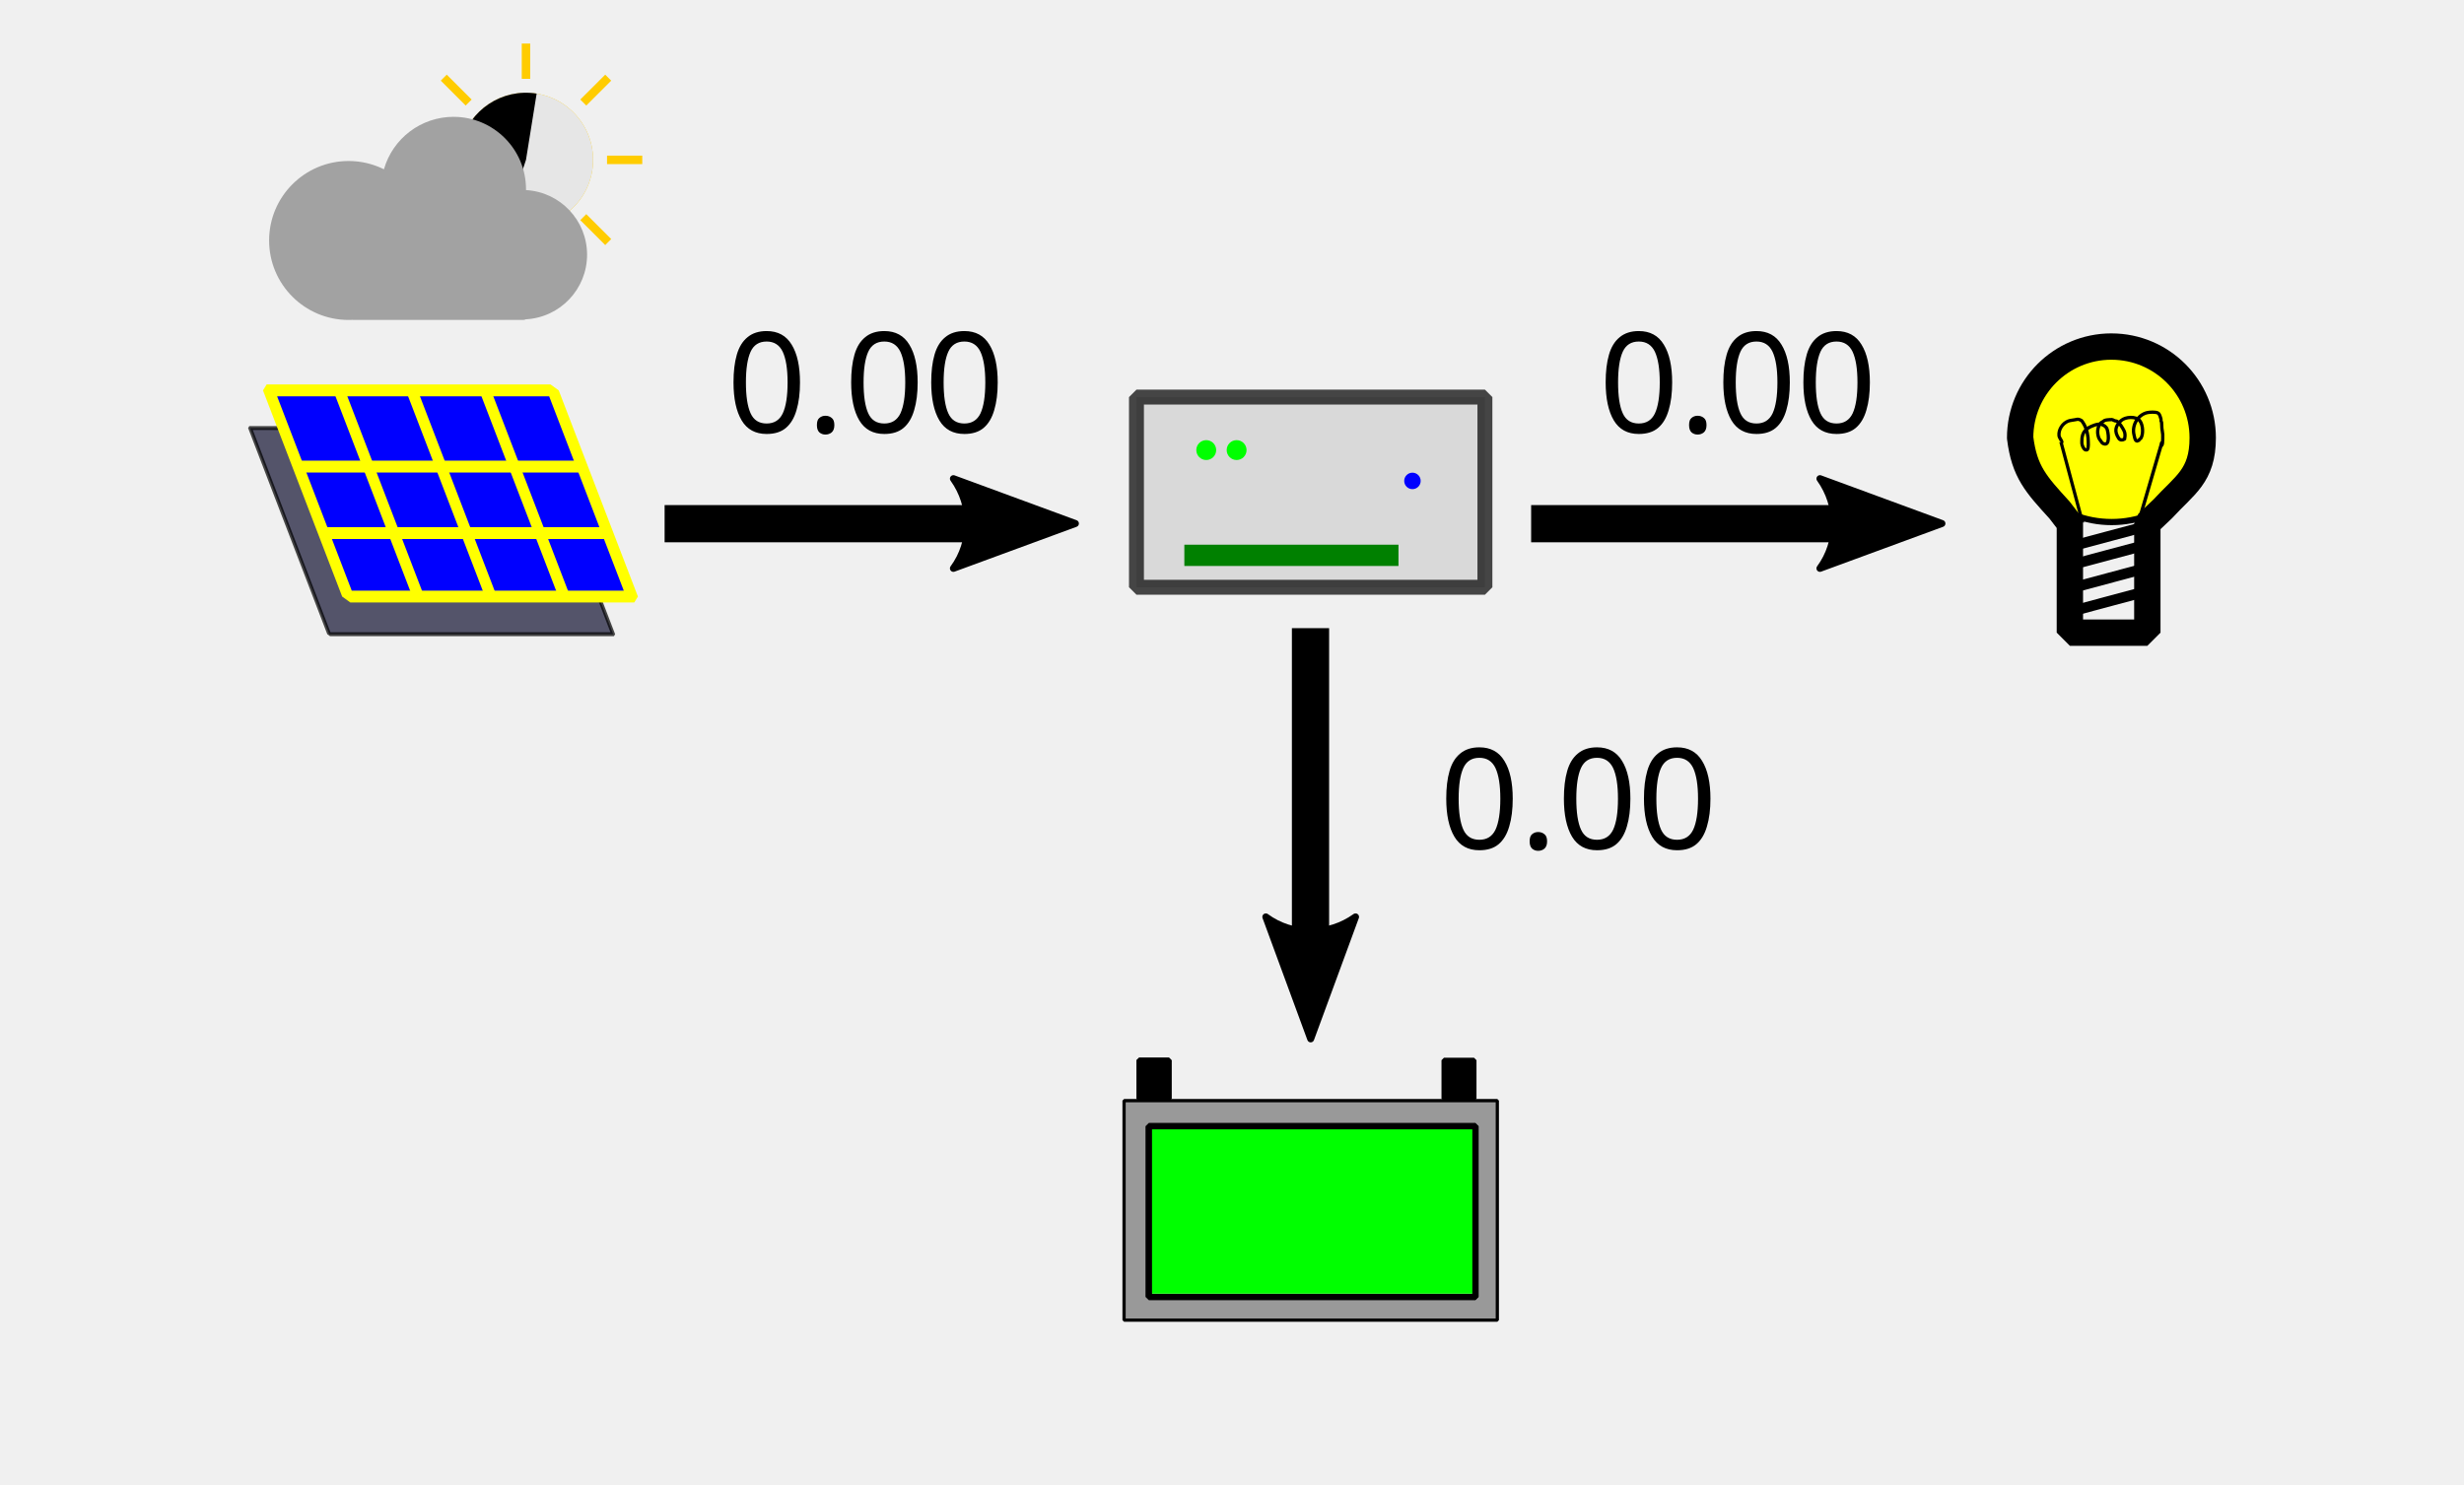
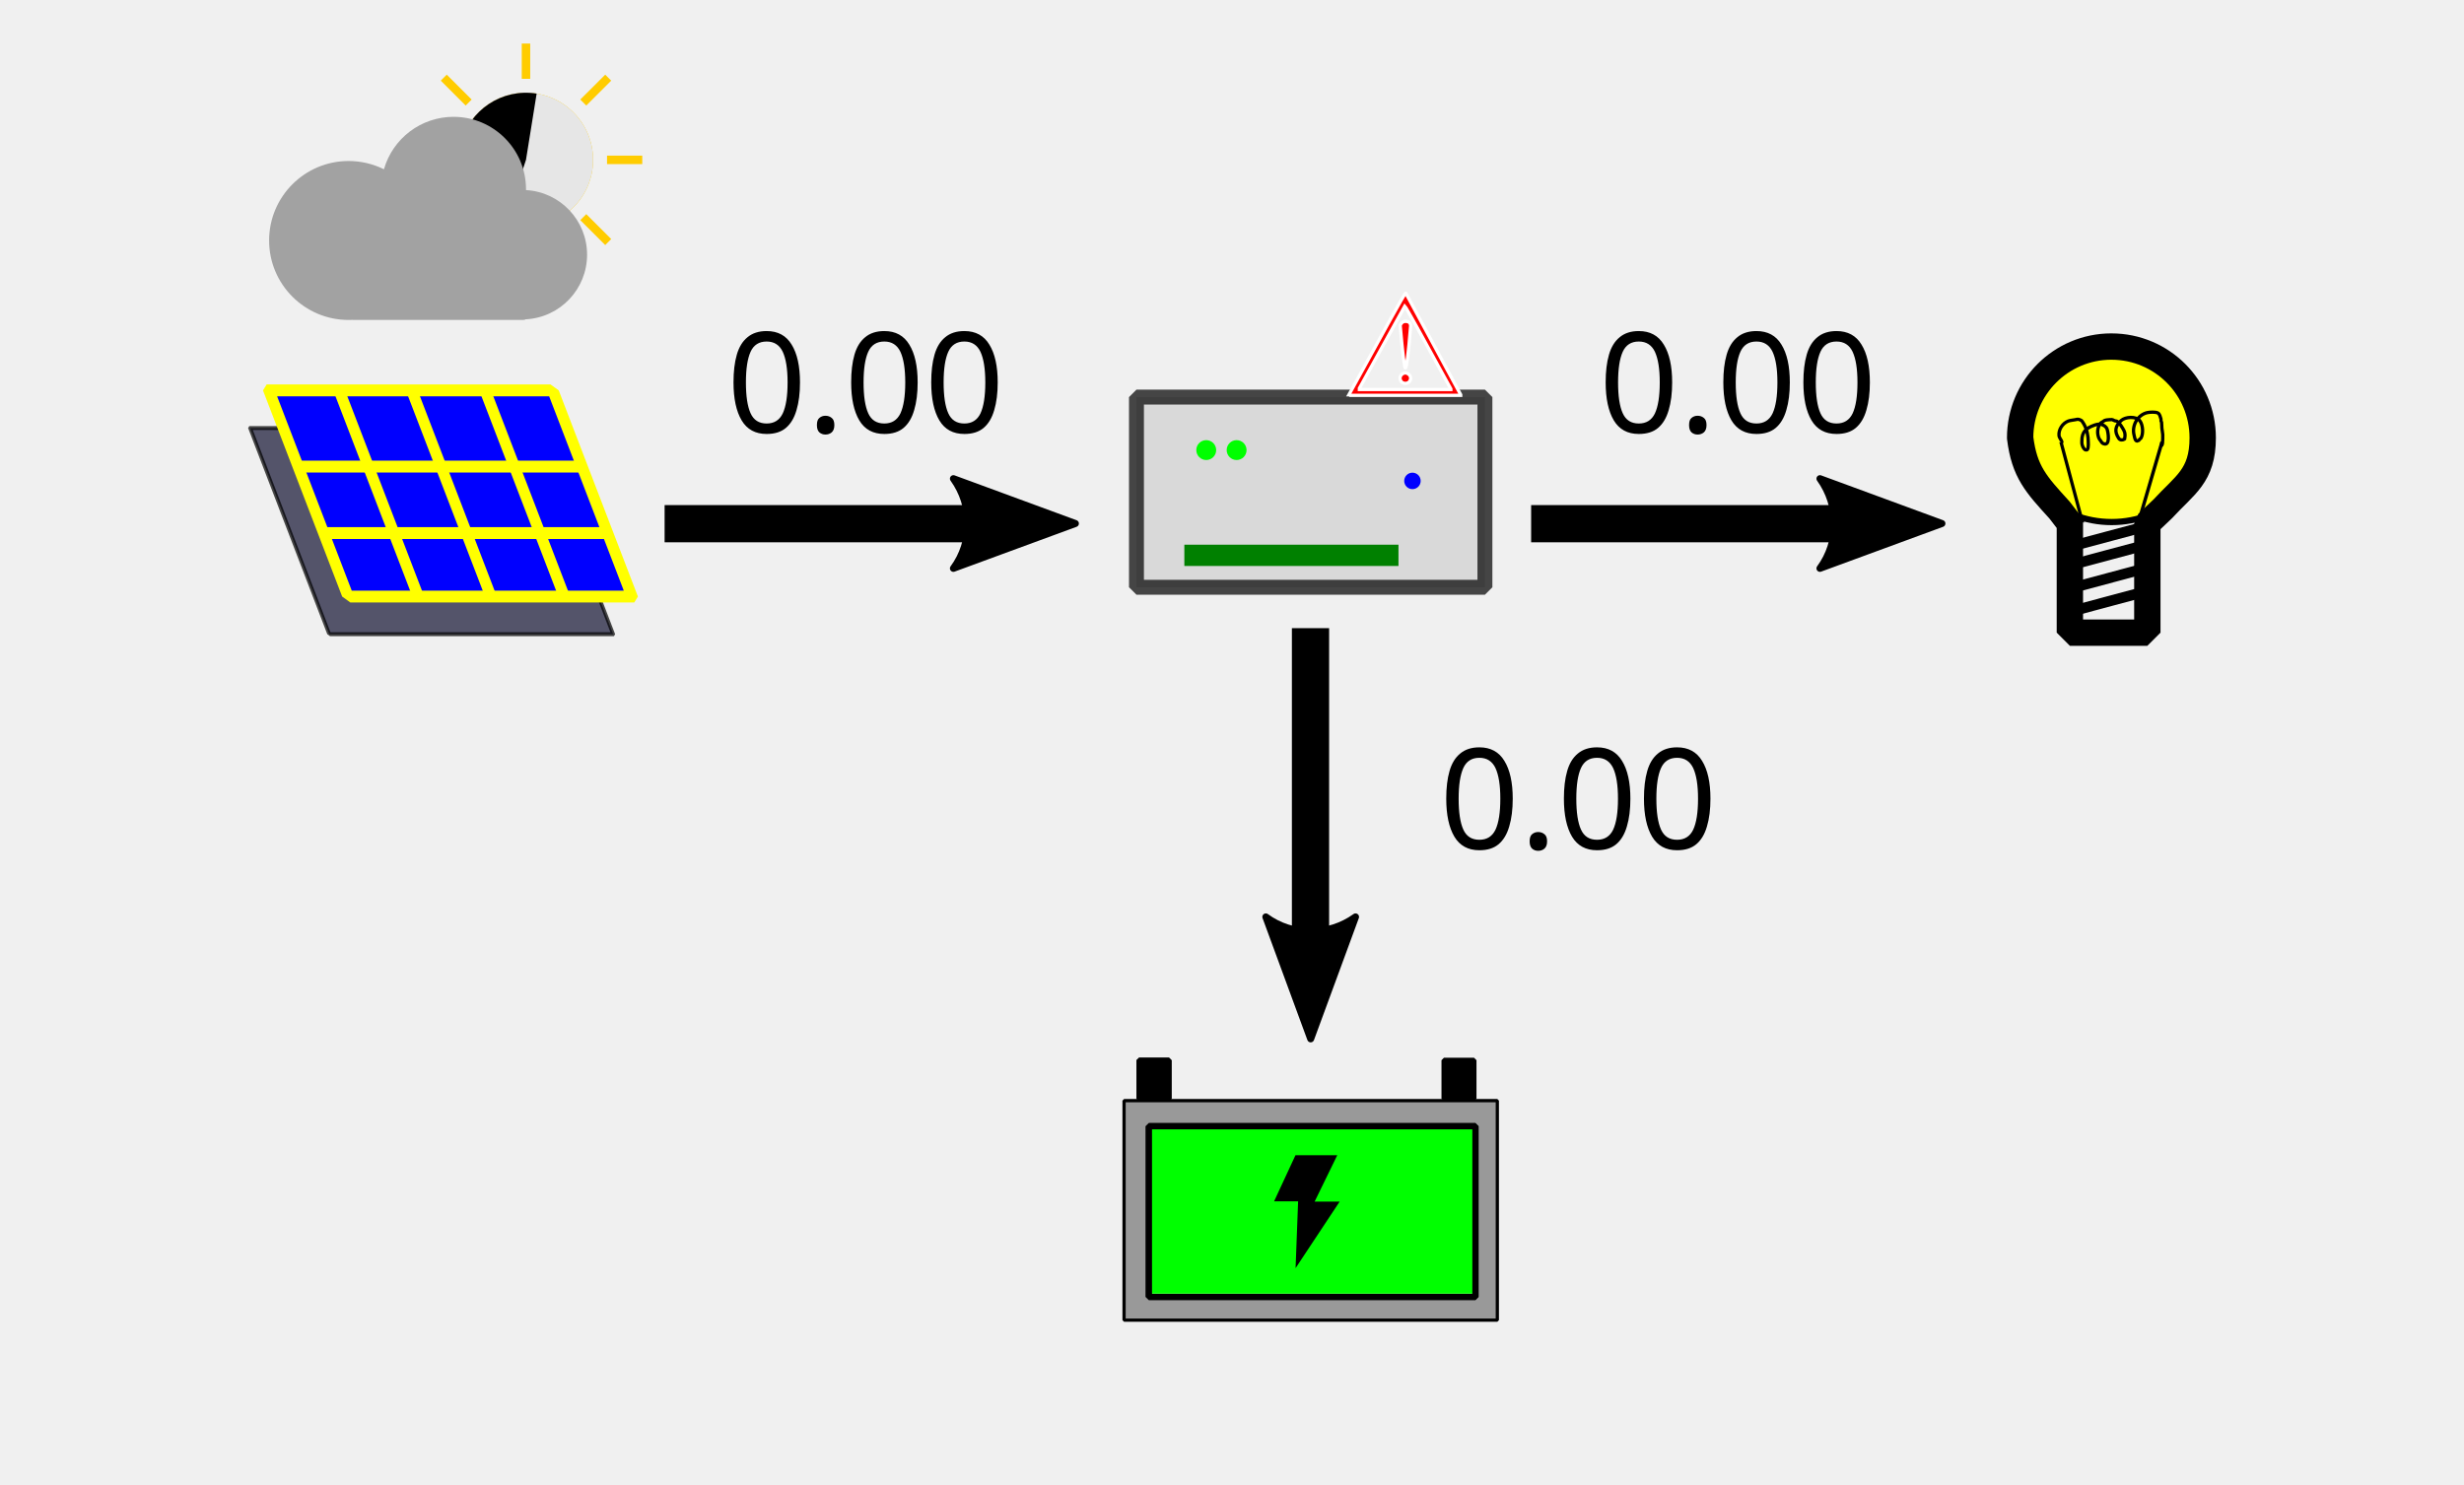
- <svg xmlns="http://www.w3.org/2000/svg" id="svg870" version="1.1" viewBox="0 0 198.622 119.689" height="119.689mm" width="198.622mm">
+ <svg xmlns="http://www.w3.org/2000/svg" width="198.622mm" height="119.689mm" viewBox="0 0 198.622 119.689" version="1.1" id="svg870">
  <defs id="defs864">
-     <marker orient="auto" refY="0" refX="0" id="marker2034" style="overflow:visible">
-       <path id="path2032" style="fill:#000000;fill-opacity:1;fill-rule:evenodd;stroke:#000000;stroke-width:0.625;stroke-linejoin:round;stroke-opacity:1" d="M 8.719,4.034 -2.207,0.016 8.719,-4.002 c -1.745,2.372 -1.735,5.617 -6e-7,8.035 z" transform="matrix(-0.3,0,0,-0.3,0.69,0)" />
+     <marker style="overflow:visible" id="marker2034" refX="0" refY="0" orient="auto">
+       <path transform="matrix(-0.3,0,0,-0.3,0.69,0)" d="M 8.719,4.034 -2.207,0.016 8.719,-4.002 c -1.745,2.372 -1.735,5.617 -6e-7,8.035 z" style="fill:#000000;fill-opacity:1;fill-rule:evenodd;stroke:#000000;stroke-width:0.625;stroke-linejoin:round;stroke-opacity:1" id="path2032" />
    </marker>
-     <marker style="overflow:visible" id="marker1858" refX="0" refY="0" orient="auto">
-       <path transform="matrix(-0.3,0,0,-0.3,0.69,0)" d="M 8.719,4.034 -2.207,0.016 8.719,-4.002 c -1.745,2.372 -1.735,5.617 -6e-7,8.035 z" style="fill:#000000;fill-opacity:1;fill-rule:evenodd;stroke:#000000;stroke-width:0.625;stroke-linejoin:round;stroke-opacity:1" id="path1856" />
+     <marker orient="auto" refY="0" refX="0" id="marker1858" style="overflow:visible">
+       <path id="path1856" style="fill:#000000;fill-opacity:1;fill-rule:evenodd;stroke:#000000;stroke-width:0.625;stroke-linejoin:round;stroke-opacity:1" d="M 8.719,4.034 -2.207,0.016 8.719,-4.002 c -1.745,2.372 -1.735,5.617 -6e-7,8.035 z" transform="matrix(-0.3,0,0,-0.3,0.69,0)" />
    </marker>
-     <marker style="overflow:visible" id="Arrow2Send" refX="0" refY="0" orient="auto">
-       <path transform="matrix(-0.3,0,0,-0.3,0.69,0)" d="M 8.719,4.034 -2.207,0.016 8.719,-4.002 c -1.745,2.372 -1.735,5.617 -6e-7,8.035 z" style="fill:#000000;fill-opacity:1;fill-rule:evenodd;stroke:#000000;stroke-width:0.625;stroke-linejoin:round;stroke-opacity:1" id="path1537" />
+     <marker orient="auto" refY="0" refX="0" id="Arrow2Send" style="overflow:visible">
+       <path id="path1537" style="fill:#000000;fill-opacity:1;fill-rule:evenodd;stroke:#000000;stroke-width:0.625;stroke-linejoin:round;stroke-opacity:1" d="M 8.719,4.034 -2.207,0.016 8.719,-4.002 c -1.745,2.372 -1.735,5.617 -6e-7,8.035 z" transform="matrix(-0.3,0,0,-0.3,0.69,0)" />
    </marker>
-     <marker style="overflow:visible" id="Arrow1Mend" refX="0" refY="0" orient="auto">
-       <path transform="matrix(-0.4,0,0,-0.4,-4,0)" style="fill:#000000;fill-opacity:1;fill-rule:evenodd;stroke:#000000;stroke-width:1pt;stroke-opacity:1" d="M 0,0 5,-5 -12.5,0 5,5 Z" id="path1513" />
+     <marker orient="auto" refY="0" refX="0" id="Arrow1Mend" style="overflow:visible">
+       <path id="path1513" d="M 0,0 5,-5 -12.5,0 5,5 Z" style="fill:#000000;fill-opacity:1;fill-rule:evenodd;stroke:#000000;stroke-width:1pt;stroke-opacity:1" transform="matrix(-0.4,0,0,-0.4,-4,0)" />
    </marker>
  </defs>
-   <g transform="translate(14.7374,-5.714135)" id="layer1">
-     <g id="g851" transform="matrix(0.3186655,0,0.1223496,0.3186655,-10.02866,28.75865)">
-       <rect style="fill:#000022;fill-opacity:0.651;stroke:#000000;stroke-width:1;stroke-linejoin:bevel;stroke-opacity:0.711" id="rect853" width="71.815" height="52.161" x="34.67" y="35.983" />
-       <rect y="26.458" x="43.089" height="52.161" width="71.815" id="rect833" style="fill:#0000ff;fill-opacity:1;stroke:#ffff00;stroke-width:3;stroke-linejoin:bevel;stroke-miterlimit:4;stroke-dasharray:none;stroke-opacity:1" />
-       <path id="path835" d="M 60.854,26.458 V 78.619" style="fill:none;stroke:#ffff00;stroke-width:3;stroke-linecap:butt;stroke-linejoin:miter;stroke-miterlimit:4;stroke-dasharray:none;stroke-opacity:1" />
-       <path id="path837" d="M 79.224,26.08 V 78.43" style="fill:none;stroke:#ffff00;stroke-width:3;stroke-linecap:butt;stroke-linejoin:miter;stroke-miterlimit:4;stroke-dasharray:none;stroke-opacity:1" />
-       <path id="path839" d="m 97.782,27.025 v 51.405" style="fill:none;stroke:#ffff00;stroke-width:3;stroke-linecap:butt;stroke-linejoin:miter;stroke-miterlimit:4;stroke-dasharray:none;stroke-opacity:1" />
-       <path id="path841" d="M 42.522,45.735 H 114.905" style="fill:none;stroke:#ffff00;stroke-width:3;stroke-linecap:butt;stroke-linejoin:miter;stroke-miterlimit:4;stroke-dasharray:none;stroke-opacity:1" />
-       <path id="path843" d="M 43.278,62.555 H 115.094" style="fill:none;stroke:#ffff00;stroke-width:3;stroke-linecap:butt;stroke-linejoin:miter;stroke-miterlimit:4;stroke-dasharray:none;stroke-opacity:1" />
+   <g id="layer1" transform="translate(14.7374,-5.714135)">
+     <g transform="matrix(0.3186655,0,0.1223496,0.3186655,-10.02866,28.75865)" id="g851">
+       <rect y="35.983" x="34.67" height="52.161" width="71.815" id="rect853" style="fill:#000022;fill-opacity:0.651;stroke:#000000;stroke-width:1;stroke-linejoin:bevel;stroke-opacity:0.711" />
+       <rect style="fill:#0000ff;fill-opacity:1;stroke:#ffff00;stroke-width:3;stroke-linejoin:bevel;stroke-miterlimit:4;stroke-dasharray:none;stroke-opacity:1" id="rect833" width="71.815" height="52.161" x="43.089" y="26.458" />
+       <path style="fill:none;stroke:#ffff00;stroke-width:3;stroke-linecap:butt;stroke-linejoin:miter;stroke-miterlimit:4;stroke-dasharray:none;stroke-opacity:1" d="M 60.854,26.458 V 78.619" id="path835" />
+       <path style="fill:none;stroke:#ffff00;stroke-width:3;stroke-linecap:butt;stroke-linejoin:miter;stroke-miterlimit:4;stroke-dasharray:none;stroke-opacity:1" d="M 79.224,26.08 V 78.43" id="path837" />
+       <path style="fill:none;stroke:#ffff00;stroke-width:3;stroke-linecap:butt;stroke-linejoin:miter;stroke-miterlimit:4;stroke-dasharray:none;stroke-opacity:1" d="m 97.782,27.025 v 51.405" id="path839" />
+       <path style="fill:none;stroke:#ffff00;stroke-width:3;stroke-linecap:butt;stroke-linejoin:miter;stroke-miterlimit:4;stroke-dasharray:none;stroke-opacity:1" d="M 42.522,45.735 H 114.905" id="path841" />
+       <path style="fill:none;stroke:#ffff00;stroke-width:3;stroke-linecap:butt;stroke-linejoin:miter;stroke-miterlimit:4;stroke-dasharray:none;stroke-opacity:1" d="M 43.278,62.555 H 115.094" id="path843" />
    </g>
-     <g transform="matrix(0.7711405,0,0,0.7711405,42.07548,13.14111)" id="g1475">
-       <rect style="fill:#cccccc;fill-opacity:0.651;stroke:#000000;stroke-width:1.561;stroke-linejoin:bevel;stroke-opacity:0.711" id="rect1469" width="36.425" height="19.881" x="45.124" y="31.887" />
-       <rect style="fill:#008000;fill-opacity:1;stroke:none;stroke-width:1.561;stroke-linejoin:bevel;stroke-opacity:0.711" id="rect1471" width="22.384" height="2.224" x="50.129" y="47.319" />
-       <circle style="fill:#0000ff;fill-opacity:1;stroke:none;stroke-width:2.102;stroke-linejoin:bevel;stroke-opacity:0.711" id="path1477" cx="73.973" cy="40.65" r="0.861" />
-       <circle r="1.039" cy="37.426" cx="52.418" id="path1494" style="fill:#00ff00;fill-opacity:1;stroke:none;stroke-width:3;stroke-linejoin:bevel;stroke-opacity:0.711" />
-       <circle style="fill:#00ff00;fill-opacity:1;stroke:none;stroke-width:3;stroke-linejoin:bevel;stroke-opacity:0.711" id="circle1496" cx="55.593" cy="37.426" r="1.039" />
+     <g id="g1475" transform="matrix(0.7711405,0,0,0.7711405,42.07548,13.14111)">
+       <rect y="31.887" x="45.124" height="19.881" width="36.425" id="rect1469" style="fill:#cccccc;fill-opacity:0.651;stroke:#000000;stroke-width:1.561;stroke-linejoin:bevel;stroke-opacity:0.711" />
+       <rect y="47.319" x="50.129" height="2.224" width="22.384" id="rect1471" style="fill:#008000;fill-opacity:1;stroke:none;stroke-width:1.561;stroke-linejoin:bevel;stroke-opacity:0.711" />
+       <circle r="0.861" cy="40.65" cx="73.973" id="path1477" style="fill:#0000ff;fill-opacity:1;stroke:none;stroke-width:2.102;stroke-linejoin:bevel;stroke-opacity:0.711" />
+       <circle style="fill:#00ff00;fill-opacity:1;stroke:none;stroke-width:3;stroke-linejoin:bevel;stroke-opacity:0.711" id="path1494" cx="52.418" cy="37.426" r="1.039" />
+       <circle r="1.039" cy="37.426" cx="55.593" id="circle1496" style="fill:#00ff00;fill-opacity:1;stroke:none;stroke-width:3;stroke-linejoin:bevel;stroke-opacity:0.711" />
+       <text xml:space="preserve" style="font-style:normal;font-variant:normal;font-weight:900;font-stretch:normal;font-size:14.639px;line-height:1.25;font-family:Arial;-inkscape-font-specification:'Arial Heavy';letter-spacing:0px;word-spacing:0px;fill:#ff0000;fill-opacity:1;stroke-width:0.343" x="66.613" y="31.705" id="text1716">
+         <tspan dy="0" id="tspan1714" x="66.613" y="31.705" style="font-style:normal;font-variant:normal;font-weight:bold;font-stretch:normal;font-family:'Berlin Sans FB Demi';-inkscape-font-specification:'Berlin Sans FB Demi Bold';fill:#ff0000;stroke:#ffffff;stroke-width:0.343">⚠️</tspan>
+       </text>
    </g>
-     <path id="path1502" d="m 38.837,47.937 h 29.057" style="fill:none;stroke:#000000;stroke-width:3;stroke-linecap:butt;stroke-linejoin:miter;stroke-miterlimit:4;stroke-dasharray:none;stroke-opacity:1;marker-end:url(#Arrow2Send)" />
-     <path id="path1854" d="m 108.687,47.937 h 29.057" style="fill:none;stroke:#000000;stroke-width:3;stroke-linecap:butt;stroke-linejoin:miter;stroke-miterlimit:4;stroke-dasharray:none;stroke-opacity:1;marker-end:url(#marker1858)" />
-     <g id="g2183" transform="translate(0,6.879167)">
-       <ellipse style="fill:#ffff00;fill-opacity:1;stroke:#000000;stroke-width:0.5;stroke-linejoin:bevel;stroke-miterlimit:4;stroke-dasharray:none;stroke-opacity:1" id="load_on_off" cx="155.48" cy="33.777" rx="7.717" ry="7.149" />
-       <path id="rect1966" style="fill:none;fill-opacity:1;stroke:#000000;stroke-width:2.124;stroke-linejoin:bevel;stroke-miterlimit:4;stroke-dasharray:none;stroke-opacity:1" d="m 155.456,26.776 c -4.061,0.004 -7.35,3.298 -7.35,7.358 0.342,2.747 1.284,3.749 3.173,5.822 l 0.835,1.088 v 8.798 h 6.244 v -8.798 l 1.244,-1.182 c 1.764,-1.93 3.22,-2.639 3.22,-5.727 1.4e-4,-4.064 -3.294,-7.358 -7.358,-7.358 z" />
-       <path style="fill:none;stroke:#000000;stroke-width:0.849;stroke-linecap:butt;stroke-linejoin:miter;stroke-miterlimit:4;stroke-dasharray:none;stroke-opacity:1" d="m 152.521,48.048 5.67,-1.519" id="path1972" />
-       <path id="path1974" d="m 152.521,46.175 5.67,-1.519" style="fill:none;stroke:#000000;stroke-width:0.849;stroke-linecap:butt;stroke-linejoin:miter;stroke-miterlimit:4;stroke-dasharray:none;stroke-opacity:1" />
-       <path style="fill:none;stroke:#000000;stroke-width:0.849;stroke-linecap:butt;stroke-linejoin:miter;stroke-miterlimit:4;stroke-dasharray:none;stroke-opacity:1" d="m 152.521,44.302 5.67,-1.519" id="path1976" />
-       <path id="path1978" d="m 152.521,42.803 5.67,-1.519" style="fill:none;stroke:#000000;stroke-width:0.849;stroke-linecap:butt;stroke-linejoin:miter;stroke-miterlimit:4;stroke-dasharray:none;stroke-opacity:1" />
-       <path style="fill:none;stroke:#000000;stroke-width:0.265px;stroke-linecap:butt;stroke-linejoin:miter;stroke-opacity:1" d="m 153.142,40.987 -1.749,-6.526" id="path1989" />
-       <path id="path1991" d="m 157.639,40.984 1.905,-6.52" style="fill:none;stroke:#000000;stroke-width:0.276px;stroke-linecap:butt;stroke-linejoin:miter;stroke-opacity:1" />
-       <path style="fill:none;stroke:#000000;stroke-width:0.265px;stroke-linecap:butt;stroke-linejoin:miter;stroke-opacity:1" d="m 151.393,34.461 c 0.027,0.002 0.083,0.033 0.081,0.006 -0.009,-0.104 -0.219,-0.326 -0.236,-0.52 -0.044,-0.481 0.287,-0.979 0.732,-1.158 0.167,-0.067 0.412,-0.077 0.591,-0.118 0.227,-0.052 0.238,-0.047 0.449,0.047 0.016,0.007 0.036,0.01 0.047,0.024 0.311,0.4 0.467,0.87 0.52,1.37 0.021,0.196 0.018,0.394 0.024,0.591 0.001,0.044 -0.018,0.342 -0.071,0.378 -0.205,0.137 -0.356,-0.17 -0.402,-0.307 -0.061,-0.183 -0.047,-0.219 -0.047,-0.402 0,-0.715 0.34,-1.019 0.992,-1.252 0.165,-0.059 0.394,-0.12 0.567,-0.071 0.199,0.057 0.395,0.177 0.472,0.378 0.089,0.232 0.282,1.407 -0.283,1.181 -0.138,-0.055 -0.148,-0.108 -0.236,-0.236 -0.048,-0.07 -0.111,-0.133 -0.142,-0.213 -0.15,-0.389 -0.124,-0.772 0.071,-1.134 0.052,-0.097 0.199,-0.156 0.283,-0.213 0.033,-0.022 0.059,-0.055 0.095,-0.071 0.111,-0.051 0.31,-0.065 0.425,-0.071 0.325,-0.017 0.174,0.011 0.425,0.095 0.045,0.015 0.099,0.002 0.142,0.024 0.221,0.111 0.484,0.566 0.591,0.78 0.092,0.185 0.095,0.421 0.047,0.614 -0.004,0.015 0.009,0.034 0,0.047 -0.01,0.015 -0.032,0.015 -0.047,0.024 -0.135,0.081 -0.328,0.076 -0.425,-0.071 -0.375,-0.562 -0.296,-0.996 0.189,-1.441 0.338,-0.31 1.217,-0.37 1.512,0.024 0.251,0.335 0.298,1.077 0.071,1.417 -0.016,0.024 -0.051,0.027 -0.071,0.047 -0.036,0.036 -0.056,0.086 -0.095,0.118 -0.012,0.01 -0.032,-0.004 -0.047,0 -0.028,0.007 -0.043,0.047 -0.071,0.047 -0.187,0 -0.213,-0.315 -0.26,-0.496 -0.193,-0.754 0.293,-1.618 1.063,-1.795 0.201,-0.046 0.668,-0.067 0.85,0.024 0.167,0.083 0.201,0.319 0.26,0.496 0.015,0.045 -0.008,0.095 0,0.142 0.008,0.042 0.041,0.076 0.047,0.118 0.022,0.151 0.007,0.319 0.024,0.472 0.018,0.174 0.06,0.345 0.071,0.52 0.015,0.236 -0.007,0.474 -0.024,0.709 -0.004,0.053 -0.021,0.09 -0.047,0.142 -0.005,0.01 -0.024,0.035 -0.024,0.024 0.005,-0.096 0.025,-0.191 0.038,-0.286" id="path1993" />
+     <path style="fill:none;stroke:#000000;stroke-width:3;stroke-linecap:butt;stroke-linejoin:miter;stroke-miterlimit:4;stroke-dasharray:none;stroke-opacity:1;marker-end:url(#Arrow2Send)" d="m 38.837,47.937 h 29.057" id="path1502" />
+     <path style="fill:none;stroke:#000000;stroke-width:3;stroke-linecap:butt;stroke-linejoin:miter;stroke-miterlimit:4;stroke-dasharray:none;stroke-opacity:1;marker-end:url(#marker1858)" d="m 108.687,47.937 h 29.057" id="path1854" />
+     <g transform="translate(0,6.879167)" id="g2183">
+       <ellipse ry="7.149" rx="7.717" cy="33.777" cx="155.48" id="load_on_off" style="fill:#ffff00;fill-opacity:1;stroke:#000000;stroke-width:0.5;stroke-linejoin:bevel;stroke-miterlimit:4;stroke-dasharray:none;stroke-opacity:1" />
+       <path d="m 155.456,26.776 c -4.061,0.004 -7.35,3.298 -7.35,7.358 0.342,2.747 1.284,3.749 3.173,5.822 l 0.835,1.088 v 8.798 h 6.244 v -8.798 l 1.244,-1.182 c 1.764,-1.93 3.22,-2.639 3.22,-5.727 1.4e-4,-4.064 -3.294,-7.358 -7.358,-7.358 z" style="fill:none;fill-opacity:1;stroke:#000000;stroke-width:2.124;stroke-linejoin:bevel;stroke-miterlimit:4;stroke-dasharray:none;stroke-opacity:1" id="rect1966" />
+       <path id="path1972" d="m 152.521,48.048 5.67,-1.519" style="fill:none;stroke:#000000;stroke-width:0.849;stroke-linecap:butt;stroke-linejoin:miter;stroke-miterlimit:4;stroke-dasharray:none;stroke-opacity:1" />
+       <path style="fill:none;stroke:#000000;stroke-width:0.849;stroke-linecap:butt;stroke-linejoin:miter;stroke-miterlimit:4;stroke-dasharray:none;stroke-opacity:1" d="m 152.521,46.175 5.67,-1.519" id="path1974" />
+       <path id="path1976" d="m 152.521,44.302 5.67,-1.519" style="fill:none;stroke:#000000;stroke-width:0.849;stroke-linecap:butt;stroke-linejoin:miter;stroke-miterlimit:4;stroke-dasharray:none;stroke-opacity:1" />
+       <path style="fill:none;stroke:#000000;stroke-width:0.849;stroke-linecap:butt;stroke-linejoin:miter;stroke-miterlimit:4;stroke-dasharray:none;stroke-opacity:1" d="m 152.521,42.803 5.67,-1.519" id="path1978" />
+       <path id="path1989" d="m 153.142,40.987 -1.749,-6.526" style="fill:none;stroke:#000000;stroke-width:0.265px;stroke-linecap:butt;stroke-linejoin:miter;stroke-opacity:1" />
+       <path style="fill:none;stroke:#000000;stroke-width:0.276px;stroke-linecap:butt;stroke-linejoin:miter;stroke-opacity:1" d="m 157.639,40.984 1.905,-6.52" id="path1991" />
+       <path id="path1993" d="m 151.393,34.461 c 0.027,0.002 0.083,0.033 0.081,0.006 -0.009,-0.104 -0.219,-0.326 -0.236,-0.52 -0.044,-0.481 0.287,-0.979 0.732,-1.158 0.167,-0.067 0.412,-0.077 0.591,-0.118 0.227,-0.052 0.238,-0.047 0.449,0.047 0.016,0.007 0.036,0.01 0.047,0.024 0.311,0.4 0.467,0.87 0.52,1.37 0.021,0.196 0.018,0.394 0.024,0.591 0.001,0.044 -0.018,0.342 -0.071,0.378 -0.205,0.137 -0.356,-0.17 -0.402,-0.307 -0.061,-0.183 -0.047,-0.219 -0.047,-0.402 0,-0.715 0.34,-1.019 0.992,-1.252 0.165,-0.059 0.394,-0.12 0.567,-0.071 0.199,0.057 0.395,0.177 0.472,0.378 0.089,0.232 0.282,1.407 -0.283,1.181 -0.138,-0.055 -0.148,-0.108 -0.236,-0.236 -0.048,-0.07 -0.111,-0.133 -0.142,-0.213 -0.15,-0.389 -0.124,-0.772 0.071,-1.134 0.052,-0.097 0.199,-0.156 0.283,-0.213 0.033,-0.022 0.059,-0.055 0.095,-0.071 0.111,-0.051 0.31,-0.065 0.425,-0.071 0.325,-0.017 0.174,0.011 0.425,0.095 0.045,0.015 0.099,0.002 0.142,0.024 0.221,0.111 0.484,0.566 0.591,0.78 0.092,0.185 0.095,0.421 0.047,0.614 -0.004,0.015 0.009,0.034 0,0.047 -0.01,0.015 -0.032,0.015 -0.047,0.024 -0.135,0.081 -0.328,0.076 -0.425,-0.071 -0.375,-0.562 -0.296,-0.996 0.189,-1.441 0.338,-0.31 1.217,-0.37 1.512,0.024 0.251,0.335 0.298,1.077 0.071,1.417 -0.016,0.024 -0.051,0.027 -0.071,0.047 -0.036,0.036 -0.056,0.086 -0.095,0.118 -0.012,0.01 -0.032,-0.004 -0.047,0 -0.028,0.007 -0.043,0.047 -0.071,0.047 -0.187,0 -0.213,-0.315 -0.26,-0.496 -0.193,-0.754 0.293,-1.618 1.063,-1.795 0.201,-0.046 0.668,-0.067 0.85,0.024 0.167,0.083 0.201,0.319 0.26,0.496 0.015,0.045 -0.008,0.095 0,0.142 0.008,0.042 0.041,0.076 0.047,0.118 0.022,0.151 0.007,0.319 0.024,0.472 0.018,0.174 0.06,0.345 0.071,0.52 0.015,0.236 -0.007,0.474 -0.024,0.709 -0.004,0.053 -0.021,0.09 -0.047,0.142 -0.005,0.01 -0.024,0.035 -0.024,0.024 0.005,-0.096 0.025,-0.191 0.038,-0.286" style="fill:none;stroke:#000000;stroke-width:0.265px;stroke-linecap:butt;stroke-linejoin:miter;stroke-opacity:1" />
    </g>
-     <path style="fill:none;stroke:#000000;stroke-width:3;stroke-linecap:butt;stroke-linejoin:miter;stroke-miterlimit:4;stroke-dasharray:none;stroke-opacity:1;marker-end:url(#marker2034)" d="m 90.902,56.36 v 29.057" id="battery_direction" />
-     <text id="pv_power" y="40.595" x="43.845" style="font-style:normal;font-variant:normal;font-weight:normal;font-stretch:normal;font-size:11.289px;line-height:1.25;font-family:Algerian;-inkscape-font-specification:Algerian;letter-spacing:0px;word-spacing:0px;fill:#000000;fill-opacity:1;stroke:none;stroke-width:0.265" xml:space="preserve">
-       <tspan style="stroke-width:0.265" y="40.595" x="43.845" id="tspan2098">0.00</tspan>
+     <path id="battery_direction" d="m 90.902,56.36 v 29.057" style="fill:none;stroke:#000000;stroke-width:3;stroke-linecap:butt;stroke-linejoin:miter;stroke-miterlimit:4;stroke-dasharray:none;stroke-opacity:1;marker-end:url(#marker2034)" />
+     <text xml:space="preserve" style="font-style:normal;font-variant:normal;font-weight:normal;font-stretch:normal;font-size:11.289px;line-height:1.25;font-family:Algerian;-inkscape-font-specification:Algerian;letter-spacing:0px;word-spacing:0px;fill:#000000;fill-opacity:1;stroke:none;stroke-width:0.265" x="43.845" y="40.595" id="pv_power">
+       <tspan id="tspan2098" x="43.845" y="40.595" style="stroke-width:0.265">0.00</tspan>
    </text>
-     <text xml:space="preserve" style="font-style:normal;font-variant:normal;font-weight:normal;font-stretch:normal;font-size:11.289px;line-height:1.25;font-family:Algerian;-inkscape-font-specification:Algerian;letter-spacing:0px;word-spacing:0px;fill:#000000;fill-opacity:1;stroke:none;stroke-width:0.265" x="114.149" y="40.595" id="load_power">
-       <tspan id="tspan2102" x="114.149" y="40.595" style="stroke-width:0.265">0.00</tspan>
+     <text id="load_power" y="40.595" x="114.149" style="font-style:normal;font-variant:normal;font-weight:normal;font-stretch:normal;font-size:11.289px;line-height:1.25;font-family:Algerian;-inkscape-font-specification:Algerian;letter-spacing:0px;word-spacing:0px;fill:#000000;fill-opacity:1;stroke:none;stroke-width:0.265" xml:space="preserve">
+       <tspan style="stroke-width:0.265" y="40.595" x="114.149" id="tspan2102">0.00</tspan>
    </text>
-     <text id="battery_power" y="74.159" x="101.298" style="font-style:normal;font-variant:normal;font-weight:normal;font-stretch:normal;font-size:11.289px;line-height:1.25;font-family:Algerian;-inkscape-font-specification:Algerian;letter-spacing:0px;word-spacing:0px;fill:#000000;fill-opacity:1;stroke:none;stroke-width:0.265" xml:space="preserve">
-       <tspan style="stroke-width:0.265" y="74.159" x="101.298" id="tspan2106">0.00</tspan>
+     <text xml:space="preserve" style="font-style:normal;font-variant:normal;font-weight:normal;font-stretch:normal;font-size:11.289px;line-height:1.25;font-family:Algerian;-inkscape-font-specification:Algerian;letter-spacing:0px;word-spacing:0px;fill:#000000;fill-opacity:1;stroke:none;stroke-width:0.265" x="101.298" y="74.159" id="battery_power">
+       <tspan id="tspan2106" x="101.298" y="74.159" style="stroke-width:0.265">0.00</tspan>
    </text>
-     <g id="g2202" transform="translate(0,6.879167)">
-       <rect style="fill:#999999;fill-opacity:1;stroke:#000000;stroke-width:0.26;stroke-linejoin:bevel;stroke-miterlimit:4;stroke-dasharray:none;stroke-opacity:1" id="rect2016" width="30.088" height="17.699" x="75.873" y="87.574" />
-       <rect style="fill:#000000;fill-opacity:1;stroke:#000000;stroke-width:0.4;stroke-linejoin:bevel;stroke-miterlimit:4;stroke-dasharray:none;stroke-opacity:1" id="rect2018" width="2.422" height="3.103" x="77.078" y="84.315" />
-       <rect y="84.315" x="77.078" height="3.103" width="2.422" id="rect2020" style="fill:#000000;fill-opacity:1;stroke:#000000;stroke-width:0.4;stroke-linejoin:bevel;stroke-miterlimit:4;stroke-dasharray:none;stroke-opacity:1" />
-       <rect style="fill:#000000;fill-opacity:1;stroke:#000000;stroke-width:0.4;stroke-linejoin:bevel;stroke-miterlimit:4;stroke-dasharray:none;stroke-opacity:1" id="rect2022" width="2.422" height="3.103" x="101.66" y="84.315" />
-       <rect style="fill:#ffffff;fill-opacity:1;stroke:#000000;stroke-width:0.5;stroke-linejoin:bevel;stroke-miterlimit:4;stroke-dasharray:none;stroke-opacity:1" id="rect2185" width="26.326" height="13.764" x="77.871" y="89.637" />
-       <rect style="fill:#00ff00;fill-opacity:1;stroke:none;stroke-width:0.702;stroke-linejoin:bevel;stroke-miterlimit:4;stroke-dasharray:none;stroke-opacity:1" id="battery_soc" width="25.897" height="13.418" x="78.095" y="89.719" />
-       <rect y="89.637" x="77.871" height="13.764" width="26.326" id="rect2189" style="fill:none;fill-opacity:1;stroke:#000000;stroke-width:0.5;stroke-linejoin:bevel;stroke-miterlimit:4;stroke-dasharray:none;stroke-opacity:1" />
+     <g transform="translate(0,6.879167)" id="g2202">
+       <rect y="87.574" x="75.873" height="17.699" width="30.088" id="rect2016" style="fill:#999999;fill-opacity:1;stroke:#000000;stroke-width:0.26;stroke-linejoin:bevel;stroke-miterlimit:4;stroke-dasharray:none;stroke-opacity:1" />
+       <rect y="84.315" x="77.078" height="3.103" width="2.422" id="rect2018" style="fill:#000000;fill-opacity:1;stroke:#000000;stroke-width:0.4;stroke-linejoin:bevel;stroke-miterlimit:4;stroke-dasharray:none;stroke-opacity:1" />
+       <rect style="fill:#000000;fill-opacity:1;stroke:#000000;stroke-width:0.4;stroke-linejoin:bevel;stroke-miterlimit:4;stroke-dasharray:none;stroke-opacity:1" id="rect2020" width="2.422" height="3.103" x="77.078" y="84.315" />
+       <rect y="84.315" x="101.66" height="3.103" width="2.422" id="rect2022" style="fill:#000000;fill-opacity:1;stroke:#000000;stroke-width:0.4;stroke-linejoin:bevel;stroke-miterlimit:4;stroke-dasharray:none;stroke-opacity:1" />
+       <rect y="89.637" x="77.871" height="13.764" width="26.326" id="rect2185" style="fill:#ffffff;fill-opacity:1;stroke:#000000;stroke-width:0.5;stroke-linejoin:bevel;stroke-miterlimit:4;stroke-dasharray:none;stroke-opacity:1" />
+       <rect y="89.719" x="78.095" height="13.418" width="25.897" id="battery_soc" style="fill:#00ff00;fill-opacity:1;stroke:none;stroke-width:0.702;stroke-linejoin:bevel;stroke-miterlimit:4;stroke-dasharray:none;stroke-opacity:1" />
+       <rect style="fill:none;fill-opacity:1;stroke:#000000;stroke-width:0.5;stroke-linejoin:bevel;stroke-miterlimit:4;stroke-dasharray:none;stroke-opacity:1" id="rect2189" width="26.326" height="13.764" x="77.871" y="89.637" />
+       <path id="path1657" d="m 89.69,91.976 h 3.369 l -1.825,3.74 h 2.017 l -3.552,5.363 0.204,-5.387 h -1.936 z" style="fill:currentColor;stroke:none;stroke-width:0.25px;stroke-linecap:butt;stroke-linejoin:miter;stroke-opacity:1" />
    </g>
-     <path transform="matrix(0.2645833,0,0,0.2645833,-14.7374,5.714135)" d="M 158.957 13.281 L 158.957 24.018 L 161.539 24.018 L 161.539 13.281 L 158.957 13.281 z M 136.111 22.746 L 134.285 24.572 L 141.875 32.162 L 143.701 30.338 L 136.111 22.746 z M 184.391 22.746 L 176.795 30.338 L 178.621 32.162 L 186.217 24.572 L 184.391 22.746 z M 160.25 28.266 C 148.958 28.266 139.805 37.419 139.805 48.711 C 139.805 60.002 148.958 69.156 160.25 69.156 C 171.542 69.156 180.695 60.002 180.695 48.711 C 180.695 37.419 171.542 28.266 160.25 28.266 z M 124.818 47.418 L 124.818 50 L 135.557 50 L 135.557 47.418 L 124.818 47.418 z M 184.945 47.418 L 184.945 50 L 195.678 50 L 195.678 47.418 L 184.945 47.418 z M 141.875 65.256 L 134.285 72.852 L 136.111 74.678 L 143.701 67.082 L 141.875 65.256 z M 178.621 65.256 L 176.795 67.082 L 184.391 74.678 L 186.217 72.852 L 178.621 65.256 z M 158.957 73.402 L 158.957 84.139 L 161.539 84.139 L 161.539 73.402 L 158.957 73.402 z " style="color:#000000;font-style:normal;font-variant:normal;font-weight:normal;font-stretch:normal;font-size:medium;line-height:normal;font-family:sans-serif;font-variant-ligatures:normal;font-variant-position:normal;font-variant-caps:normal;font-variant-numeric:normal;font-variant-alternates:normal;font-variant-east-asian:normal;font-feature-settings:normal;font-variation-settings:normal;text-indent:0;text-align:start;text-decoration:none;text-decoration-line:none;text-decoration-style:solid;text-decoration-color:#000000;letter-spacing:normal;word-spacing:normal;text-transform:none;writing-mode:lr-tb;direction:ltr;text-orientation:mixed;dominant-baseline:auto;baseline-shift:baseline;text-anchor:start;white-space:normal;shape-padding:0;shape-margin:0;inline-size:0;clip-rule:nonzero;display:inline;overflow:visible;visibility:visible;isolation:auto;mix-blend-mode:normal;color-interpolation:sRGB;color-interpolation-filters:linearRGB;solid-color:#000000;solid-opacity:1;vector-effect:none;fill:#ffcc00;fill-opacity:1;fill-rule:nonzero;stroke:none;stroke-width:1.291;stroke-linecap:butt;stroke-linejoin:bevel;stroke-miterlimit:4;stroke-dasharray:none;stroke-dashoffset:0;stroke-opacity:1;color-rendering:auto;image-rendering:auto;shape-rendering:auto;text-rendering:auto;enable-background:accumulate;stop-color:#000000" id="sun" />
-     <g transform="matrix(0.6831958,0,0,0.6831958,11.41034,6.926211)" id="moon">
-       <circle id="circle983" style="fill:#e6e6e6;stroke-width:0.5;stroke-linejoin:bevel" r="7.918" cy="17.09" cx="23.788" />
-       <path id="circle1003" style="fill:#000000;stroke-width:0.5;stroke-linejoin:bevel" transform="rotate(-90)" d="m -24.609,21.304 a 7.918,7.918 0 0 1 9.395,-5.209 7.918,7.918 0 0 1 5.941,8.95 l -7.817,-1.257 z" />
+     <path id="sun" style="color:#000000;font-style:normal;font-variant:normal;font-weight:normal;font-stretch:normal;font-size:medium;line-height:normal;font-family:sans-serif;font-variant-ligatures:normal;font-variant-position:normal;font-variant-caps:normal;font-variant-numeric:normal;font-variant-alternates:normal;font-variant-east-asian:normal;font-feature-settings:normal;font-variation-settings:normal;text-indent:0;text-align:start;text-decoration:none;text-decoration-line:none;text-decoration-style:solid;text-decoration-color:#000000;letter-spacing:normal;word-spacing:normal;text-transform:none;writing-mode:lr-tb;direction:ltr;text-orientation:mixed;dominant-baseline:auto;baseline-shift:baseline;text-anchor:start;white-space:normal;shape-padding:0;shape-margin:0;inline-size:0;clip-rule:nonzero;display:inline;overflow:visible;visibility:visible;isolation:auto;mix-blend-mode:normal;color-interpolation:sRGB;color-interpolation-filters:linearRGB;solid-color:#000000;solid-opacity:1;vector-effect:none;fill:#ffcc00;fill-opacity:1;fill-rule:nonzero;stroke:none;stroke-width:1.291;stroke-linecap:butt;stroke-linejoin:bevel;stroke-miterlimit:4;stroke-dasharray:none;stroke-dashoffset:0;stroke-opacity:1;color-rendering:auto;image-rendering:auto;shape-rendering:auto;text-rendering:auto;enable-background:accumulate;stop-color:#000000" d="M 158.957 13.281 L 158.957 24.018 L 161.539 24.018 L 161.539 13.281 L 158.957 13.281 z M 136.111 22.746 L 134.285 24.572 L 141.875 32.162 L 143.701 30.338 L 136.111 22.746 z M 184.391 22.746 L 176.795 30.338 L 178.621 32.162 L 186.217 24.572 L 184.391 22.746 z M 160.25 28.266 C 148.958 28.266 139.805 37.419 139.805 48.711 C 139.805 60.002 148.958 69.156 160.25 69.156 C 171.542 69.156 180.695 60.002 180.695 48.711 C 180.695 37.419 171.542 28.266 160.25 28.266 z M 124.818 47.418 L 124.818 50 L 135.557 50 L 135.557 47.418 L 124.818 47.418 z M 184.945 47.418 L 184.945 50 L 195.678 50 L 195.678 47.418 L 184.945 47.418 z M 141.875 65.256 L 134.285 72.852 L 136.111 74.678 L 143.701 67.082 L 141.875 65.256 z M 178.621 65.256 L 176.795 67.082 L 184.391 74.678 L 186.217 72.852 L 178.621 65.256 z M 158.957 73.402 L 158.957 84.139 L 161.539 84.139 L 161.539 73.402 L 158.957 73.402 z " transform="matrix(0.2645833,0,0,0.2645833,-14.7374,5.714135)" />
+     <g id="moon" transform="matrix(0.6831958,0,0,0.6831958,11.41034,6.926211)">
+       <circle cx="23.788" cy="17.09" r="7.918" style="fill:#e6e6e6;stroke-width:0.5;stroke-linejoin:bevel" id="circle983" />
+       <path d="m -24.609,21.304 a 7.918,7.918 0 0 1 9.395,-5.209 7.918,7.918 0 0 1 5.941,8.95 l -7.817,-1.257 z" transform="rotate(-90)" style="fill:#000000;stroke-width:0.5;stroke-linejoin:bevel" id="circle1003" />
    </g>
-     <path id="path935" style="fill:#a2a2a2;stroke-width:0.953;stroke-linecap:round;stroke-linejoin:bevel" d="m 21.812,15.133 a 5.841,5.841 0 0 0 -5.601,4.229 6.408,6.408 0 0 0 -2.847,-0.667 6.408,6.408 0 0 0 -6.408,6.408 6.408,6.408 0 0 0 6.408,6.408 6.408,6.408 0 0 0 0.316,-0.008 c 0.027,0.004 0.053,0.008 0.081,0.008 h 13.666 c 0.081,0 0.156,-0.02 0.223,-0.053 a 5.217,5.217 0 0 0 4.937,-5.209 5.217,5.217 0 0 0 -4.923,-5.209 5.841,5.841 0 0 0 6.19e-4,-0.065 5.841,5.841 0 0 0 -5.841,-5.841 5.841,5.841 0 0 0 -0.013,0 z" />
+     <path d="m 21.812,15.133 a 5.841,5.841 0 0 0 -5.601,4.229 6.408,6.408 0 0 0 -2.847,-0.667 6.408,6.408 0 0 0 -6.408,6.408 6.408,6.408 0 0 0 6.408,6.408 6.408,6.408 0 0 0 0.316,-0.008 c 0.027,0.004 0.053,0.008 0.081,0.008 h 13.666 c 0.081,0 0.156,-0.02 0.223,-0.053 a 5.217,5.217 0 0 0 4.937,-5.209 5.217,5.217 0 0 0 -4.923,-5.209 5.841,5.841 0 0 0 6.19e-4,-0.065 5.841,5.841 0 0 0 -5.841,-5.841 5.841,5.841 0 0 0 -0.013,0 z" style="fill:#a2a2a2;stroke-width:0.953;stroke-linecap:round;stroke-linejoin:bevel" id="path935" />
  </g>
</svg>
